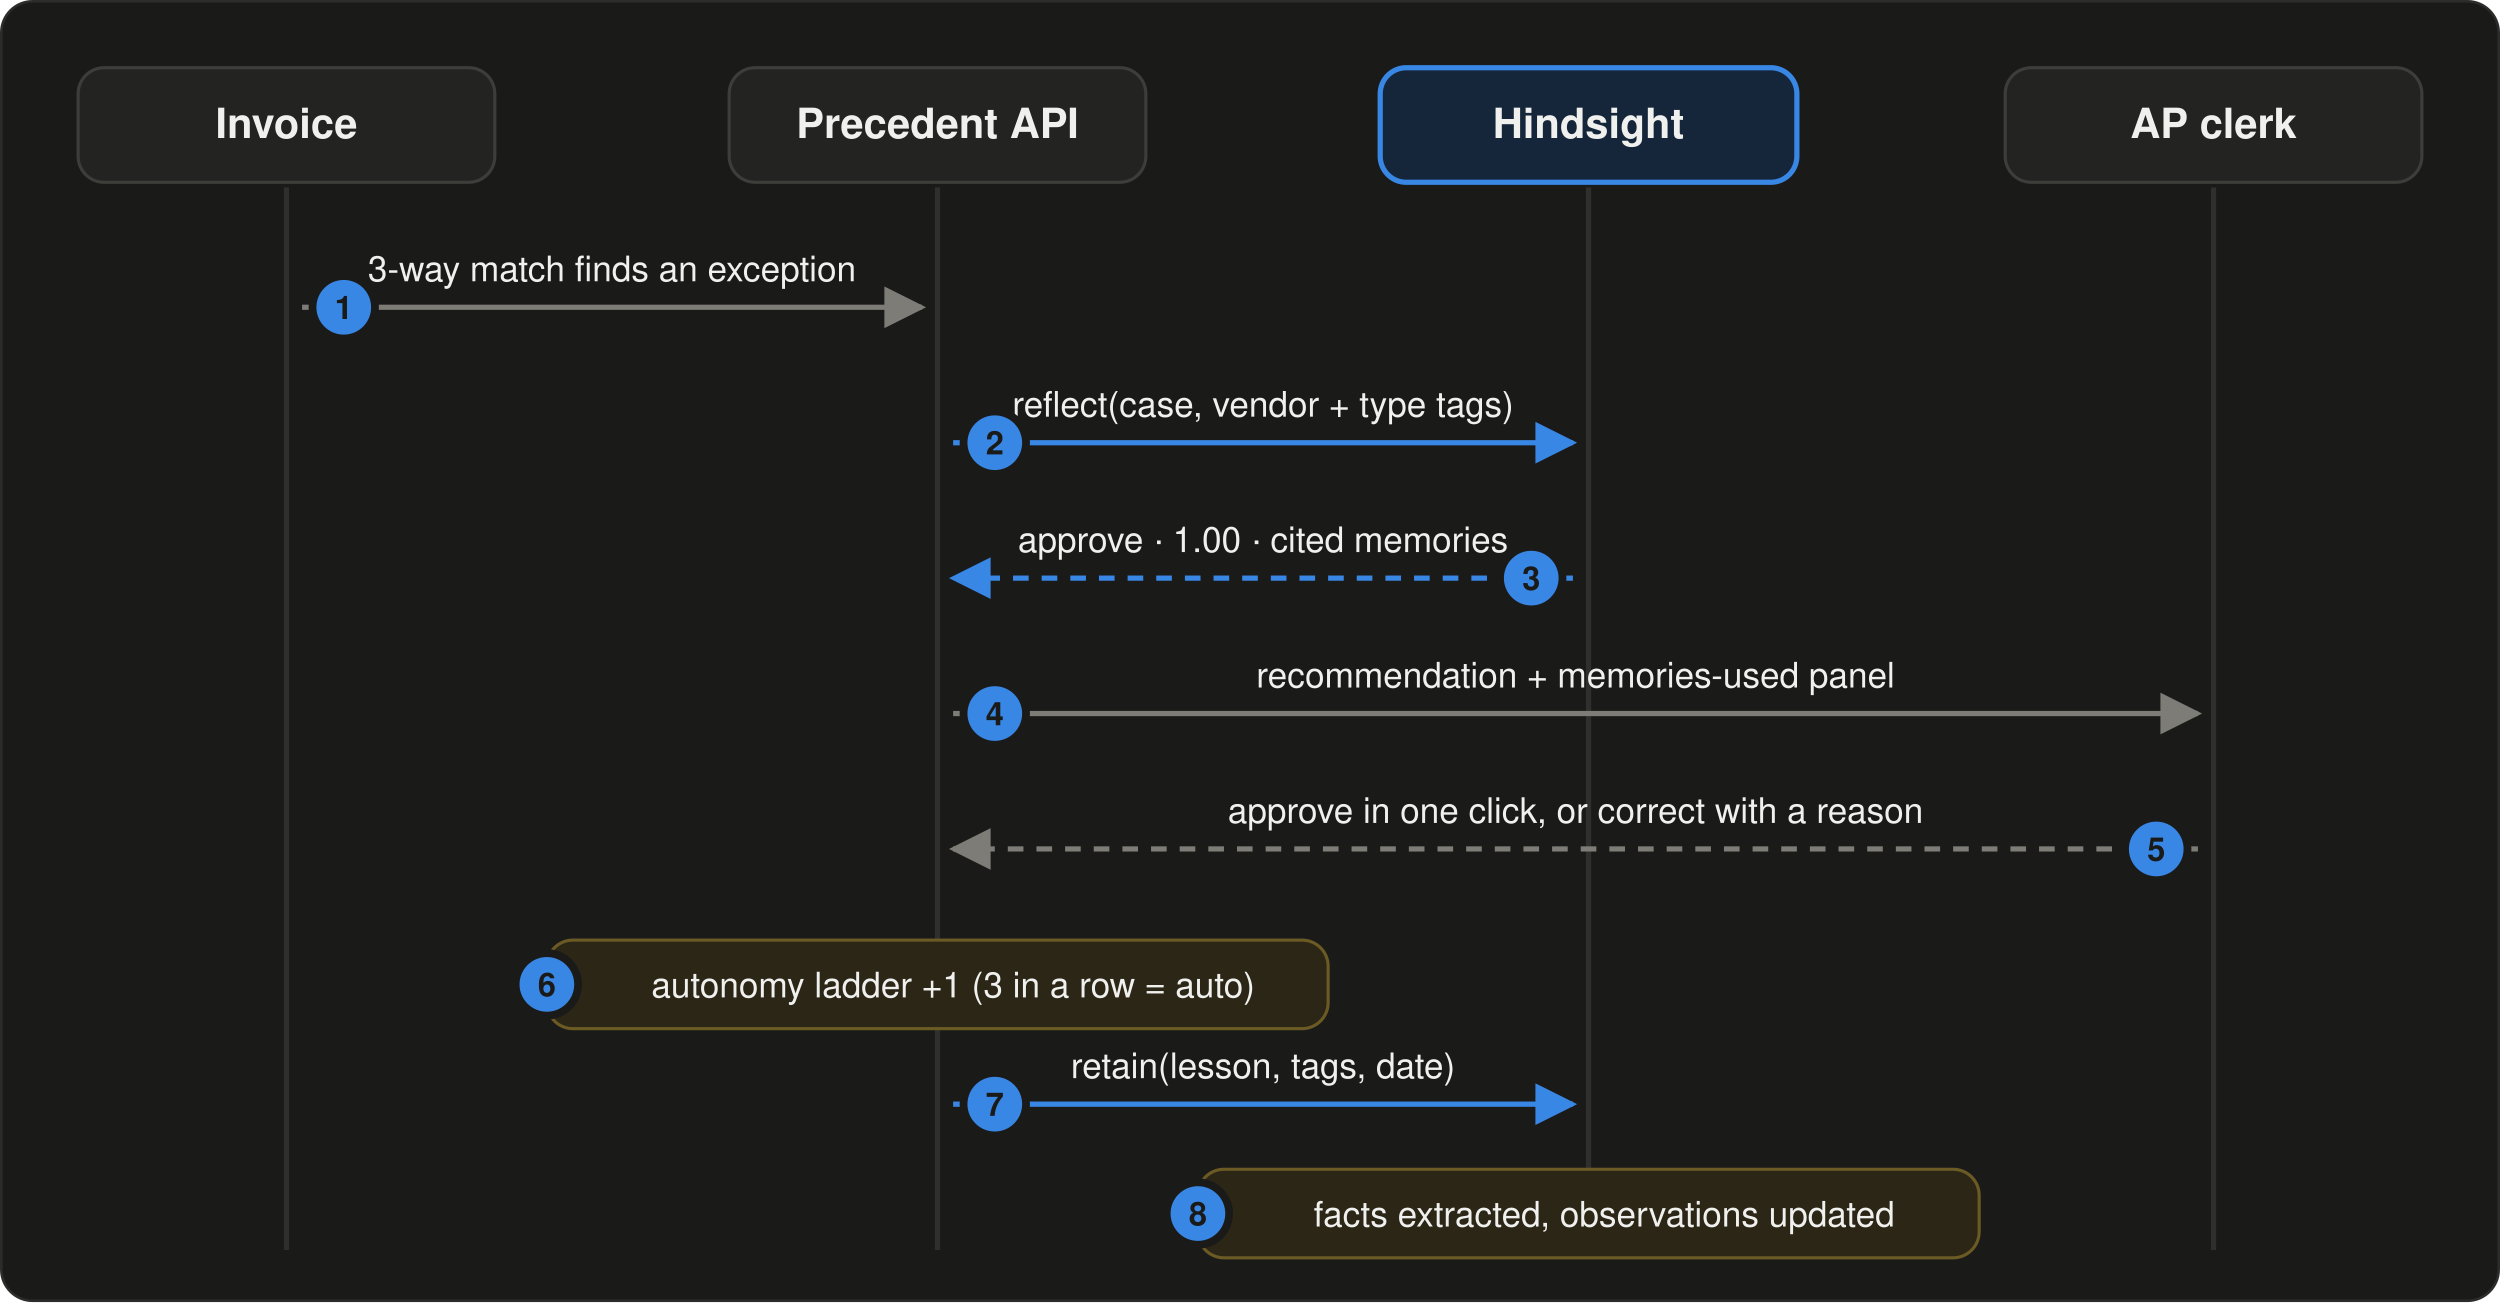
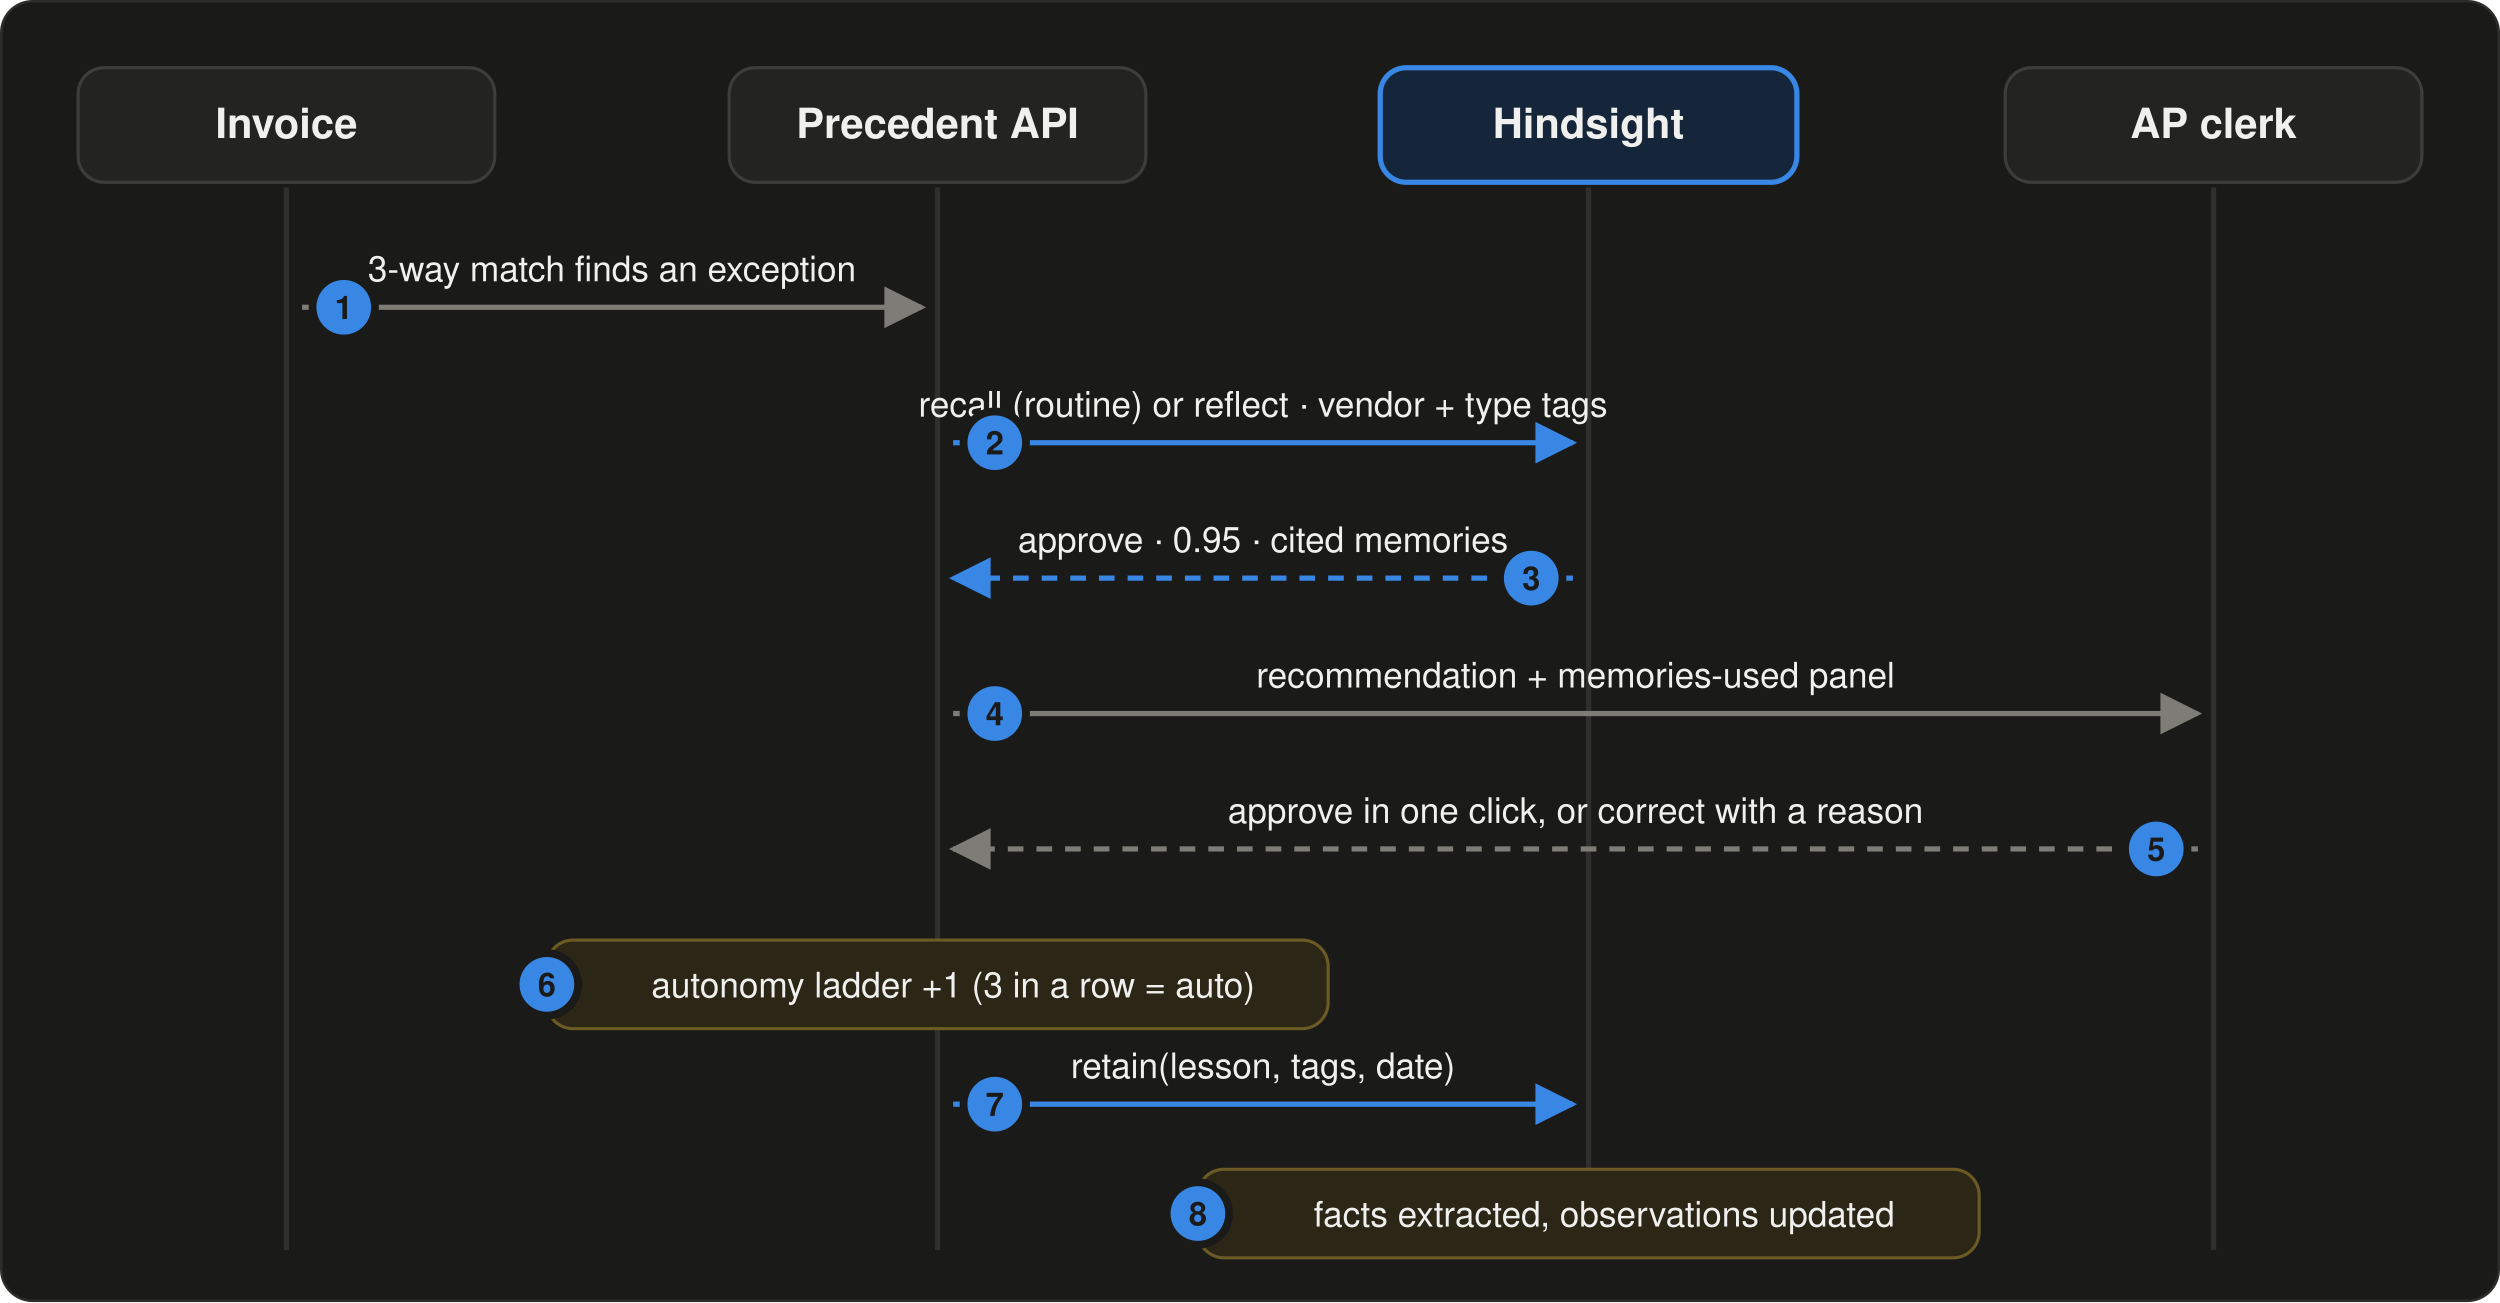
<svg xmlns="http://www.w3.org/2000/svg" width="960" height="500" viewBox="0 0 960 500" font-family="Segoe UI, -apple-system, BlinkMacSystemFont, Helvetica Neue, Helvetica, Arial, sans-serif" role="img" aria-labelledby="t d">
  <defs>
    <marker id="a" viewBox="0 0 10 10" refX="9" refY="5" markerWidth="8" markerHeight="8" orient="auto">
      <path d="M0,0 L10,5 L0,10 z" fill="#7d7c76" />
    </marker>
    <marker id="aa" viewBox="0 0 10 10" refX="9" refY="5" markerWidth="8" markerHeight="8" orient="auto">
      <path d="M0,0 L10,5 L0,10 z" fill="#3987e5" />
    </marker>
  </defs>
  <rect x="0.5" y="0.5" width="959" height="499" rx="12" fill="#1a1a19" stroke="#2c2c2a" />
  <rect x="30" y="26" width="160" height="44" rx="10" fill="#232322" stroke="#3d3d3a" stroke-width="1.2" />
  <text x="110.0" y="53.0" font-size="16" font-weight="600" fill="#f0f0ee" text-anchor="middle">Invoice</text>
  <line x1="110" x2="110" y1="72" y2="480" stroke="#2f2f2d" stroke-width="2" />
  <rect x="280" y="26" width="160" height="44" rx="10" fill="#232322" stroke="#3d3d3a" stroke-width="1.2" />
  <text x="360.0" y="53.0" font-size="16" font-weight="600" fill="#f0f0ee" text-anchor="middle">Precedent API</text>
  <line x1="360" x2="360" y1="72" y2="480" stroke="#2f2f2d" stroke-width="2" />
  <rect x="530" y="26" width="160" height="44" rx="10" fill="#15263b" stroke="#3987e5" stroke-width="2" />
  <text x="610.0" y="53.0" font-size="16" font-weight="600" fill="#f0f0ee" text-anchor="middle">Hindsight</text>
  <line x1="610" x2="610" y1="72" y2="480" stroke="#2f2f2d" stroke-width="2" />
  <rect x="770" y="26" width="160" height="44" rx="10" fill="#232322" stroke="#3d3d3a" stroke-width="1.2" />
  <text x="850.0" y="53.0" font-size="16" font-weight="600" fill="#f0f0ee" text-anchor="middle">AP clerk</text>
  <line x1="850" x2="850" y1="72" y2="480" stroke="#2f2f2d" stroke-width="2" />
  <path d="M116,118 L354,118" fill="none" stroke="#7d7c76" stroke-width="2" stroke-linejoin="round" marker-end="url(#a)" />
  <text x="235.0" y="108" font-size="13.5" font-weight="400" fill="#f0f0ee" text-anchor="middle">3-way match finds an exception</text>
  <circle cx="132" cy="118" r="12" fill="#3987e5" stroke="#1a1a19" stroke-width="3" />
  <text x="132" y="122.5" font-size="12.5" font-weight="700" fill="#1a1a19" text-anchor="middle">1</text>
  <path d="M366,170 L604,170" fill="none" stroke="#3987e5" stroke-width="2" stroke-linejoin="round" marker-end="url(#aa)" />
-   <text x="485.0" y="160" font-size="13.5" font-weight="400" fill="#f0f0ee" text-anchor="middle">reflect(case, vendor + type tags)</text>
+   <text x="485.0" y="160" font-size="13.5" font-weight="400" fill="#f0f0ee" text-anchor="middle">recall (routine) or reflect · vendor + type tags</text>
  <circle cx="382" cy="170" r="12" fill="#3987e5" stroke="#1a1a19" stroke-width="3" />
  <text x="382" y="174.5" font-size="12.5" font-weight="700" fill="#1a1a19" text-anchor="middle">2</text>
  <path d="M604,222 L366,222" fill="none" stroke="#3987e5" stroke-width="2" stroke-dasharray="6 5" stroke-linejoin="round" marker-end="url(#aa)" />
-   <text x="485.0" y="212" font-size="13.5" font-weight="400" fill="#f0f0ee" text-anchor="middle">approve · 1.00 · cited memories</text>
+   <text x="485.0" y="212" font-size="13.5" font-weight="400" fill="#f0f0ee" text-anchor="middle">approve · 0.95 · cited memories</text>
  <circle cx="588" cy="222" r="12" fill="#3987e5" stroke="#1a1a19" stroke-width="3" />
  <text x="588" y="226.5" font-size="12.5" font-weight="700" fill="#1a1a19" text-anchor="middle">3</text>
  <path d="M366,274 L844,274" fill="none" stroke="#7d7c76" stroke-width="2" stroke-linejoin="round" marker-end="url(#a)" />
  <text x="605.0" y="264" font-size="13.5" font-weight="400" fill="#f0f0ee" text-anchor="middle">recommendation + memories-used panel</text>
  <circle cx="382" cy="274" r="12" fill="#3987e5" stroke="#1a1a19" stroke-width="3" />
  <text x="382" y="278.5" font-size="12.5" font-weight="700" fill="#1a1a19" text-anchor="middle">4</text>
  <path d="M844,326 L366,326" fill="none" stroke="#7d7c76" stroke-width="2" stroke-dasharray="6 5" stroke-linejoin="round" marker-end="url(#a)" />
  <text x="605.0" y="316" font-size="13.5" font-weight="400" fill="#f0f0ee" text-anchor="middle">approve in one click, or correct with a reason</text>
  <circle cx="828" cy="326" r="12" fill="#3987e5" stroke="#1a1a19" stroke-width="3" />
  <text x="828" y="330.5" font-size="12.5" font-weight="700" fill="#1a1a19" text-anchor="middle">5</text>
  <rect x="210" y="361" width="300" height="34" rx="10" fill="#2b2616" stroke="#6b5a24" stroke-width="1.2" />
  <text x="366" y="383" font-size="13.5" font-weight="400" fill="#f0f0ee" text-anchor="middle">autonomy ladder +1 (3 in a row = auto)</text>
  <circle cx="210" cy="378" r="12" fill="#3987e5" stroke="#1a1a19" stroke-width="3" />
  <text x="210" y="382.5" font-size="12.5" font-weight="700" fill="#1a1a19" text-anchor="middle">6</text>
  <path d="M366,424 L604,424" fill="none" stroke="#3987e5" stroke-width="2" stroke-linejoin="round" marker-end="url(#aa)" />
  <text x="485.0" y="414" font-size="13.5" font-weight="400" fill="#f0f0ee" text-anchor="middle">retain(lesson, tags, date)</text>
  <circle cx="382" cy="424" r="12" fill="#3987e5" stroke="#1a1a19" stroke-width="3" />
  <text x="382" y="428.5" font-size="12.5" font-weight="700" fill="#1a1a19" text-anchor="middle">7</text>
  <rect x="460" y="449" width="300" height="34" rx="10" fill="#2b2616" stroke="#6b5a24" stroke-width="1.2" />
  <text x="616" y="471" font-size="13.5" font-weight="400" fill="#f0f0ee" text-anchor="middle">facts extracted, observations updated</text>
  <circle cx="460" cy="466" r="12" fill="#3987e5" stroke="#1a1a19" stroke-width="3" />
  <text x="460" y="470.5" font-size="12.5" font-weight="700" fill="#1a1a19" text-anchor="middle">8</text>
</svg>
